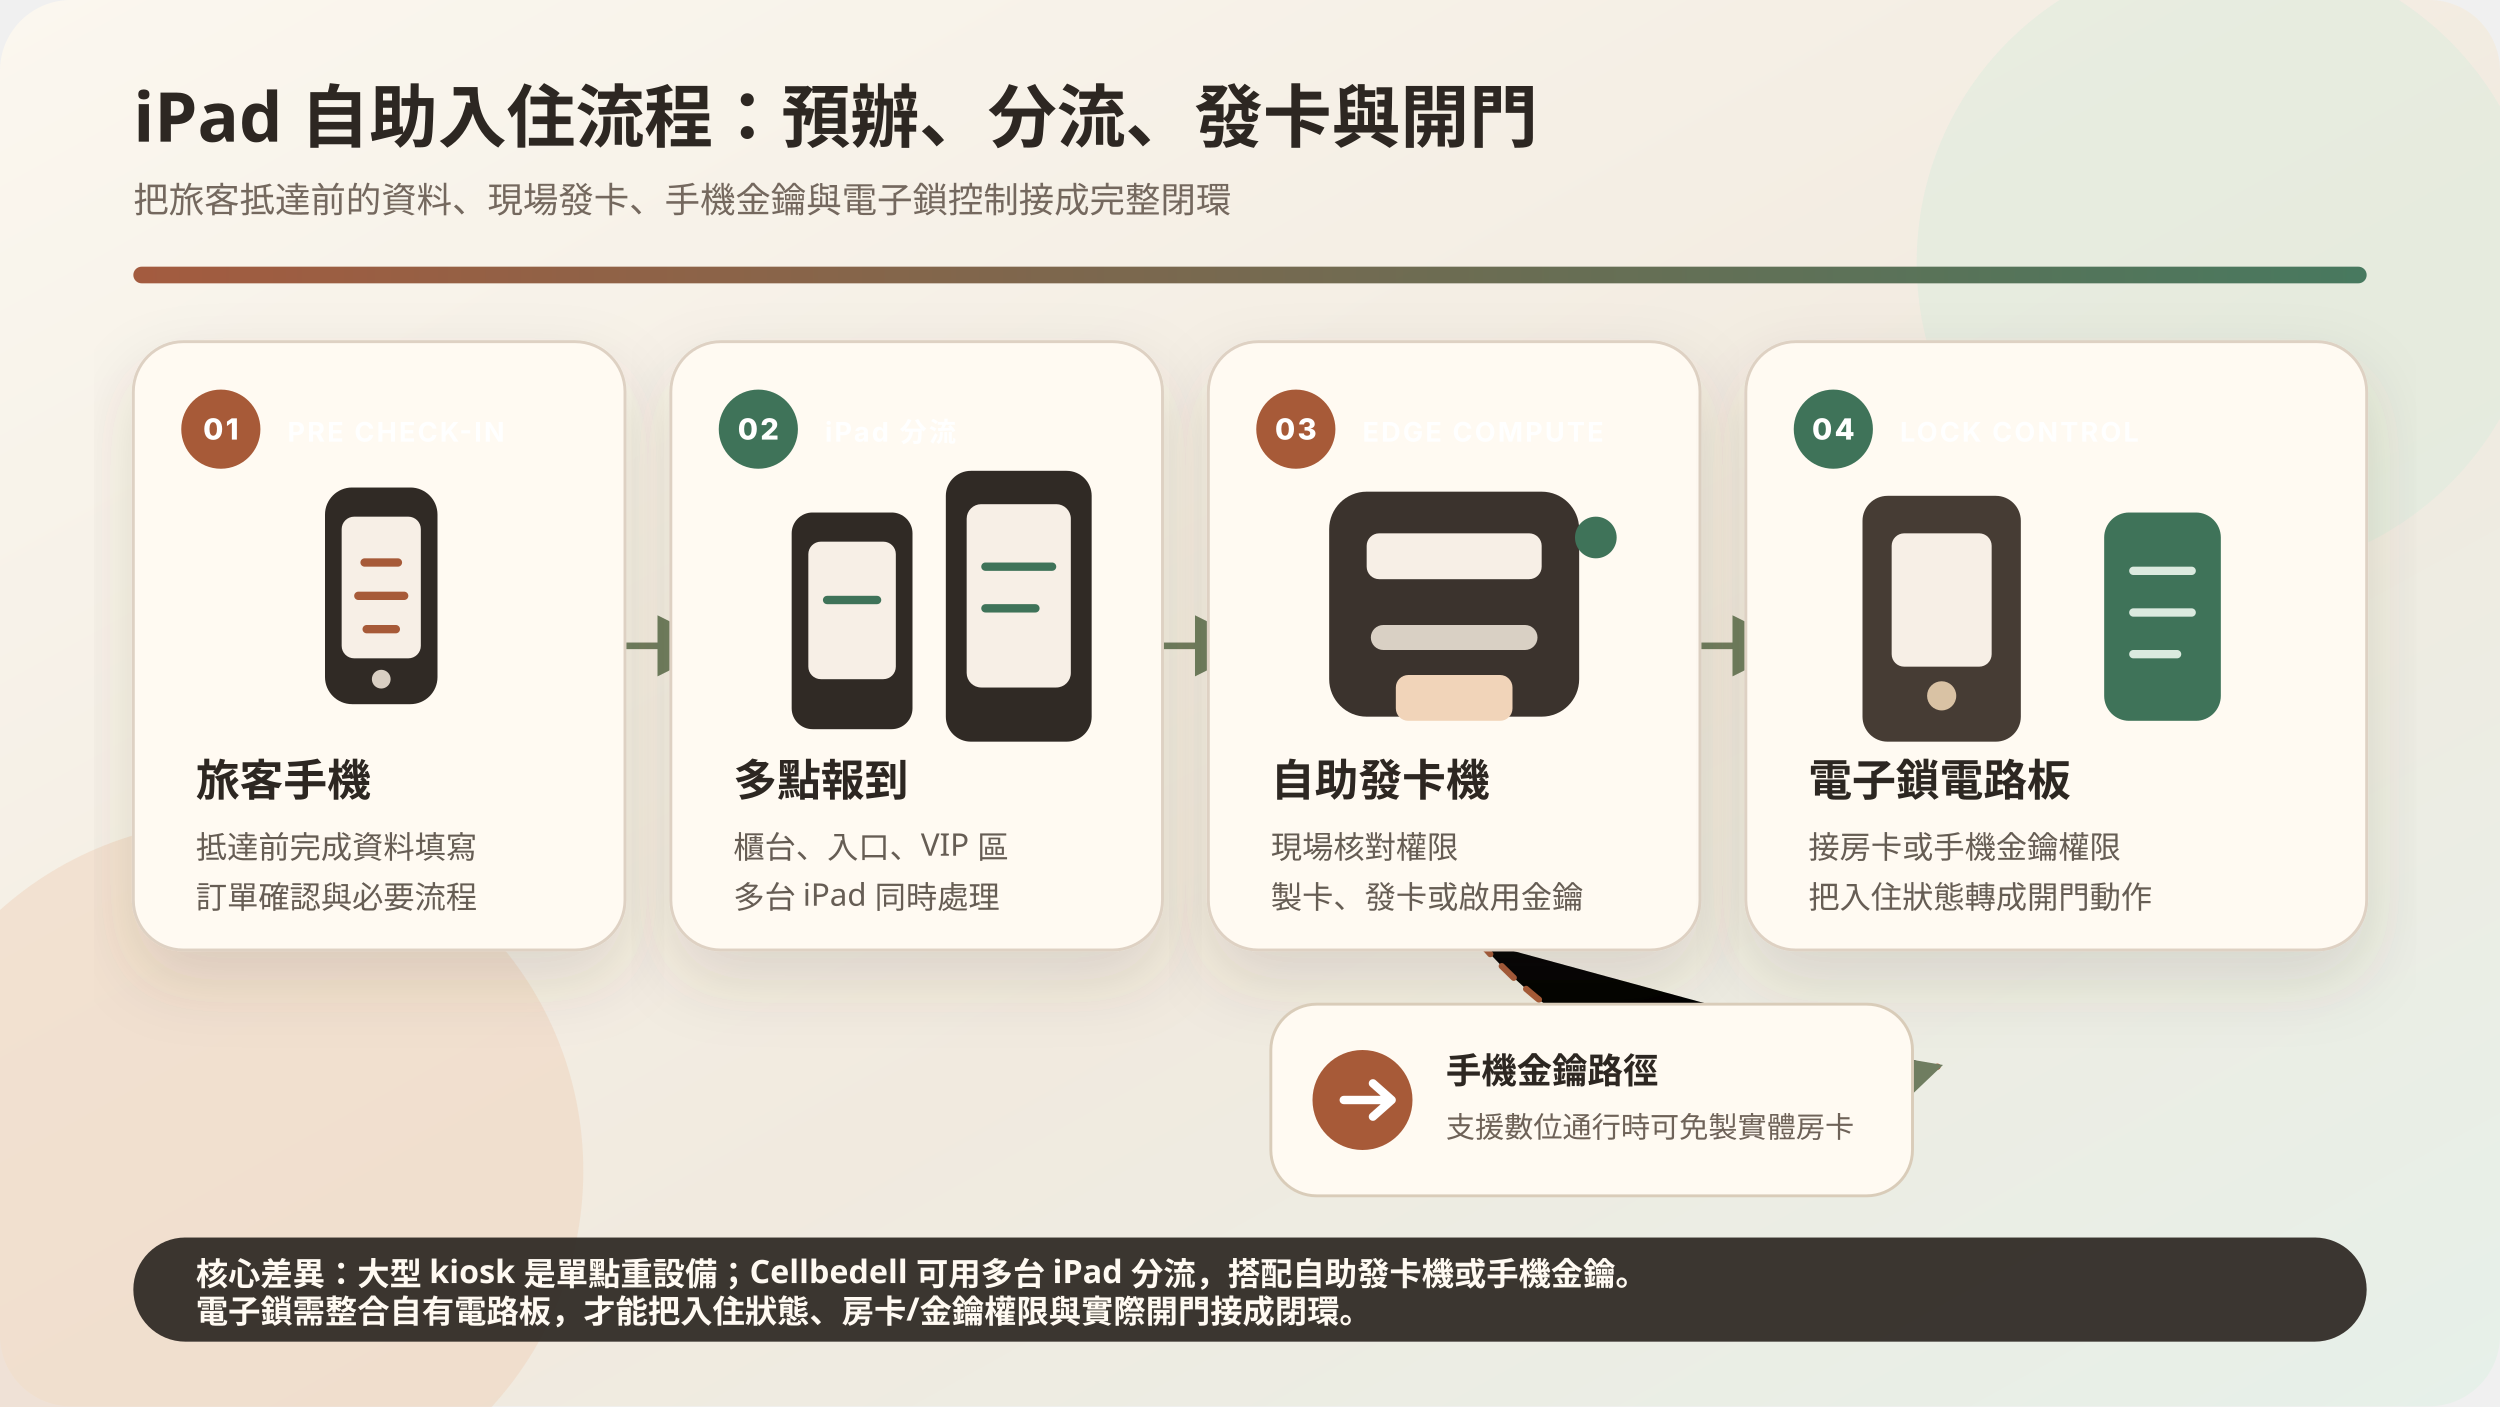
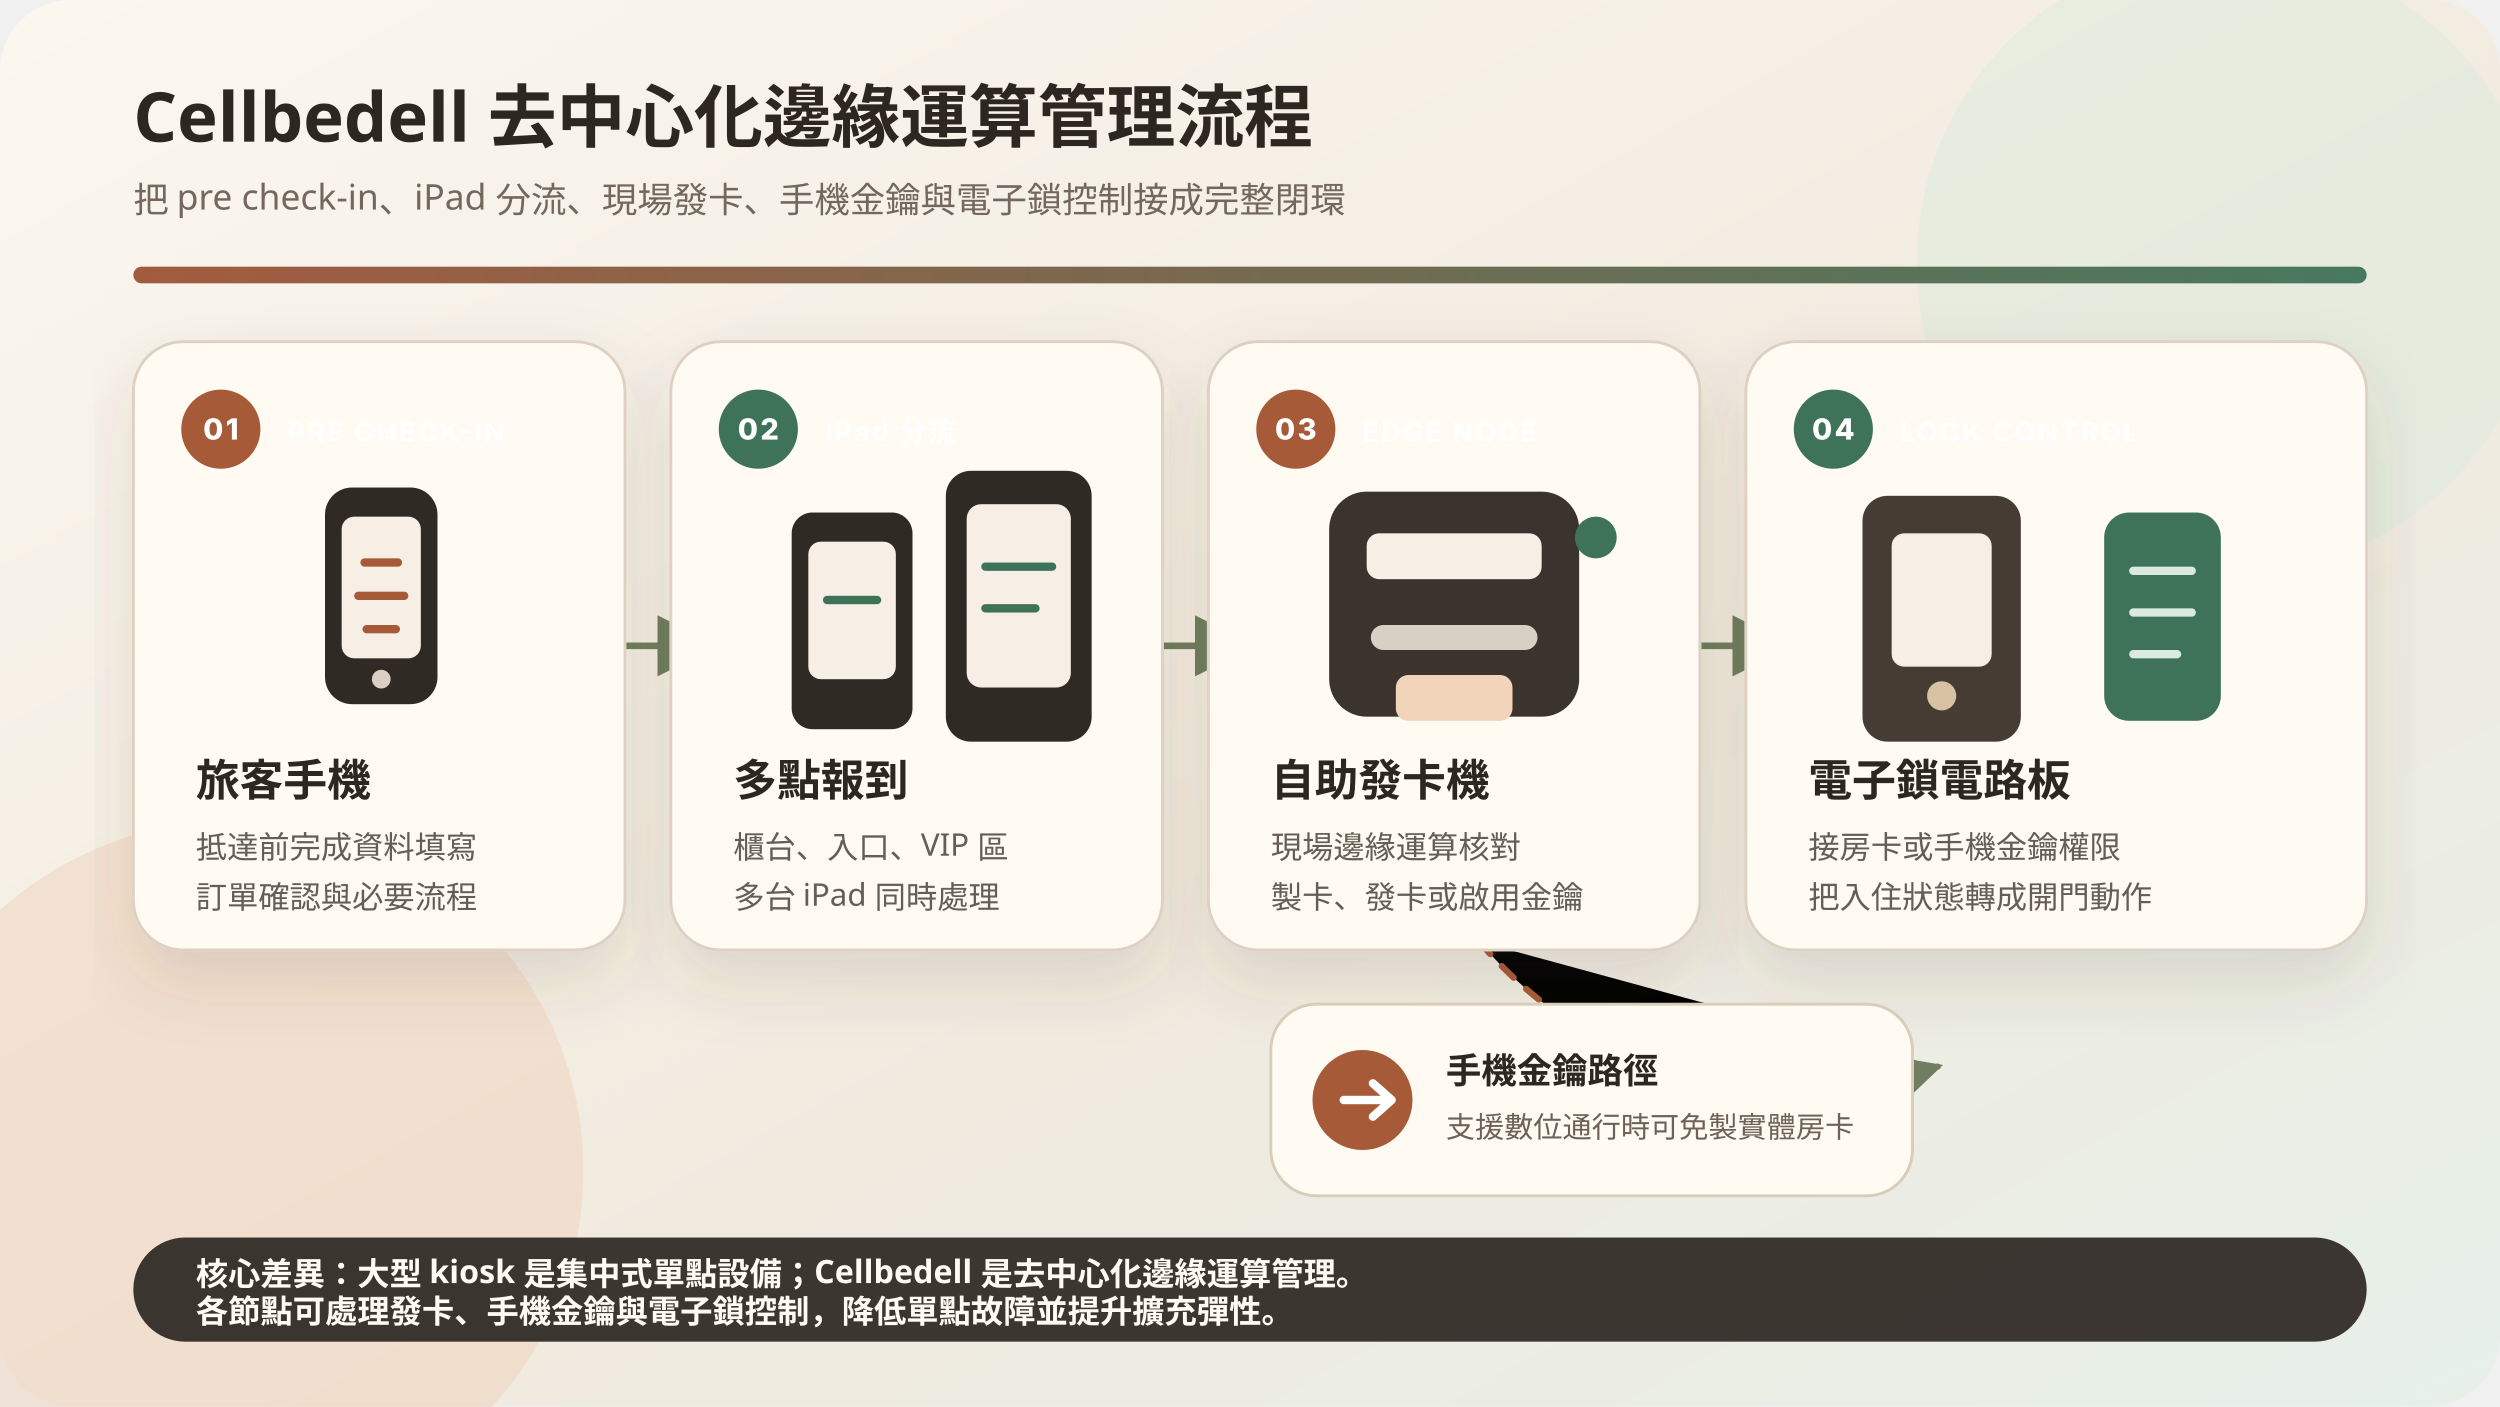
<svg xmlns="http://www.w3.org/2000/svg" viewBox="0 0 1200 675" role="img" aria-labelledby="title desc">
  <defs>
    <linearGradient id="bg" x1="0" x2="1" y1="0" y2="1">
      <stop offset="0" stop-color="#fbf7ef" />
      <stop offset="0.58" stop-color="#f1eadf" />
      <stop offset="1" stop-color="#e6f0e9" />
    </linearGradient>
    <linearGradient id="bar" x1="0" x2="1">
      <stop offset="0" stop-color="#9f5437" />
      <stop offset="1" stop-color="#3f7359" />
    </linearGradient>
    <filter id="shadow" x="-8%" y="-16%" width="116%" height="140%">
      <feDropShadow dx="0" dy="14" stdDeviation="16" flood-color="#5b4431" flood-opacity=".14" />
    </filter>
    <marker id="arrow" viewBox="0 0 12 12" refX="10" refY="6" markerWidth="11" markerHeight="11" orient="auto">
      <path d="M1 1l10 5-10 5z" fill="#6f7d60" />
    </marker>
    <style>
      .title{font:700 33px "Noto Sans TC","PingFang TC","Microsoft JhengHei",sans-serif;fill:#2d2722}
      .sub{font:500 17px "Noto Sans TC","PingFang TC","Microsoft JhengHei",sans-serif;fill:#74685e}
      .step-title{font:700 21px "Noto Sans TC","PingFang TC","Microsoft JhengHei",sans-serif;fill:#2d2722}
      .step-copy{font:500 15px "Noto Sans TC","PingFang TC","Microsoft JhengHei",sans-serif;fill:#665d54}
      .step-num{font:800 14px "Inter","Noto Sans TC",sans-serif;letter-spacing:.08em;fill:#fff}
      .label{font:700 13px "Inter","Noto Sans TC",sans-serif;letter-spacing:.08em;fill:#fff}
      .note-title{font:700 17px "Noto Sans TC","PingFang TC",sans-serif;fill:#2d2722}
      .note-copy{font:500 14px "Noto Sans TC","PingFang TC",sans-serif;fill:#6e6258}
      .card{fill:#fffaf2;stroke:#ded1c3;stroke-width:1.4;filter:url(#shadow)}
      .panel{fill:#fffaf2;stroke:#d9ccb9;stroke-width:1.4}
      .device{fill:#302a25}
      .screen{fill:#f7efe6}
      .warm{fill:#a75a38}
      .green{fill:#3f7359}
      .muted{fill:#86796d}
      .connector{stroke:#6f7d60;stroke-width:3.2;stroke-linecap:round;marker-end:url(#arrow)}
      .branch{stroke:#a75a38;stroke-width:3;stroke-linecap:round;stroke-dasharray:8 8;marker-end:url(#arrow)}
    </style>
  </defs>
  <rect width="1200" height="675" rx="34" fill="url(#bg)" />
  <circle cx="1070" cy="126" r="150" fill="#dcebdd" opacity=".52" />
  <circle cx="112" cy="562" r="168" fill="#eed2bb" opacity=".48" />
-   <text x="64" y="68" class="title">iPad 自助入住流程：預辦、分流、發卡與開門</text>
-   <text x="64" y="102" class="sub">把旅客抵達前的資料、現場發卡、手機金鑰與電子鎖控制接成完整閉環</text>
+   <text x="64" y="68" class="title">Cellbedell 去中心化邊緣運算管理流程</text>
+   <text x="64" y="102" class="sub">把 pre check-in、iPad 分流、現場發卡、手機金鑰與電子鎖控制接成完整閉環</text>
  <rect x="64" y="128" width="1072" height="8" rx="4" fill="url(#bar)" opacity=".95" />
  <line x1="300" y1="310" x2="342" y2="310" class="connector" />
  <line x1="558" y1="310" x2="600" y2="310" class="connector" />
  <line x1="816" y1="310" x2="858" y2="310" class="connector" />
  <path d="M710 452 C765 516 845 538 930 512" class="branch" />
  <g transform="translate(64 164)">
    <rect class="card" width="236" height="292" rx="24" />
    <circle cx="42" cy="42" r="19" class="warm" />
    <text x="42" y="47" text-anchor="middle" class="step-num">01</text>
    <text x="74" y="48" class="label" fill="#a75a38">PRE CHECK-IN</text>
    <rect x="92" y="70" width="54" height="104" rx="13" class="device" />
    <rect x="100" y="84" width="38" height="68" rx="6" class="screen" />
    <circle cx="119" cy="162" r="4.5" fill="#d9cfc3" />
    <path d="M111 106h16M108 122h22M112 138h14" stroke="#a75a38" stroke-width="4" stroke-linecap="round" />
    <text x="30" y="218" class="step-title">旅客手機</text>
    <text x="30" y="248" class="step-copy">抵達前完成資料填寫</text>
    <text x="30" y="272" class="step-copy">訂單確認與必要流程</text>
  </g>
  <g transform="translate(322 164)">
    <rect class="card" width="236" height="292" rx="24" />
    <circle cx="42" cy="42" r="19" class="green" />
    <text x="42" y="47" text-anchor="middle" class="step-num">02</text>
    <text x="74" y="48" class="label" fill="#3f7359">iPad 分流</text>
    <rect x="58" y="82" width="58" height="104" rx="10" class="device" />
    <rect x="66" y="96" width="42" height="66" rx="6" class="screen" />
    <rect x="132" y="62" width="70" height="130" rx="12" class="device" />
    <rect x="142" y="78" width="50" height="88" rx="7" class="screen" />
    <path d="M75 124h24M151 108h32M151 128h24" stroke="#3f7359" stroke-width="4" stroke-linecap="round" />
    <text x="30" y="218" class="step-title">多點報到</text>
    <text x="30" y="248" class="step-copy">櫃台、入口、VIP 區</text>
    <text x="30" y="272" class="step-copy">多台 iPad 同時處理</text>
  </g>
  <g transform="translate(580 164)">
    <rect class="card" width="236" height="292" rx="24" />
    <circle cx="42" cy="42" r="19" class="warm" />
    <text x="42" y="47" text-anchor="middle" class="step-num">03</text>
-     <text x="74" y="48" class="label" fill="#a75a38">EDGE COMPUTE</text>
+     <text x="74" y="48" class="label" fill="#a75a38">EDGE NODE</text>
    <rect x="58" y="72" width="120" height="108" rx="18" fill="#3b332d" />
    <rect x="76" y="92" width="84" height="22" rx="6" class="screen" />
    <rect x="78" y="136" width="80" height="12" rx="6" fill="#d9d0c4" />
    <rect x="90" y="160" width="56" height="22" rx="6" fill="#f1d4b9" />
    <circle cx="186" cy="94" r="10" class="green" />
    <text x="30" y="218" class="step-title">自助發卡機</text>
-     <text x="30" y="248" class="step-copy">現場核對權限</text>
+     <text x="30" y="248" class="step-copy">現場邊緣運算核對</text>
    <text x="30" y="272" class="step-copy">製卡、發卡或啟用金鑰</text>
  </g>
  <g transform="translate(838 164)">
    <rect class="card" width="298" height="292" rx="24" />
    <circle cx="42" cy="42" r="19" class="green" />
    <text x="42" y="47" text-anchor="middle" class="step-num">04</text>
    <text x="74" y="48" class="label" fill="#3f7359">LOCK CONTROL</text>
    <rect x="56" y="74" width="76" height="118" rx="12" fill="#463c34" />
    <rect x="70" y="92" width="48" height="64" rx="6" class="screen" />
    <circle cx="94" cy="170" r="7" fill="#d9c2a4" />
    <rect x="172" y="82" width="56" height="100" rx="12" class="green" />
    <path d="M186 110h28M186 130h28M186 150h21" stroke="#dbeadf" stroke-width="4" stroke-linecap="round" />
    <text x="30" y="218" class="step-title">電子鎖電路板</text>
    <text x="30" y="248" class="step-copy">接房卡或手機金鑰權限</text>
    <text x="30" y="272" class="step-copy">把入住狀態轉成開門動作</text>
  </g>
  <g transform="translate(610 482)">
    <rect class="panel" width="308" height="92" rx="22" />
    <circle cx="44" cy="46" r="24" class="warm" />
    <path d="M35 46h20M49 38l9 8-9 8" fill="none" stroke="#fff" stroke-width="4" stroke-linecap="round" stroke-linejoin="round" />
    <text x="84" y="38" class="note-title">手機金鑰路徑</text>
    <text x="84" y="64" class="note-copy">支援數位通行時可免製實體房卡</text>
  </g>
  <g transform="translate(64 594)">
    <rect width="1072" height="50" rx="25" fill="#302a25" opacity=".94" />
-     <text x="30" y="23" font-family="Noto Sans TC, PingFang TC, sans-serif" font-size="15.5" font-weight="700" fill="#fffaf2">核心差異：大型 kiosk 是單點重設備；Cellbedell 可用多台 iPad 分流，搭配自助發卡機或手機金鑰。</text>
-     <text x="30" y="41" font-family="Noto Sans TC, PingFang TC, sans-serif" font-size="15.5" font-weight="700" fill="#fffaf2">電子鎖需整合自有電路板，才能把入住狀態、房卡/金鑰權限與實際開門接成閉環。</text>
+     <text x="30" y="23" font-family="Noto Sans TC, PingFang TC, sans-serif" font-size="15.5" font-weight="700" fill="#fffaf2">核心差異：大型 kiosk 是集中式單點設備；Cellbedell 是去中心化邊緣運算管理。</text>
+     <text x="30" y="41" font-family="Noto Sans TC, PingFang TC, sans-serif" font-size="15.5" font-weight="700" fill="#fffaf2">各節點可處理發卡、手機金鑰與電子鎖控制，降低單點故障並提升擴充彈性。</text>
  </g>
</svg>
